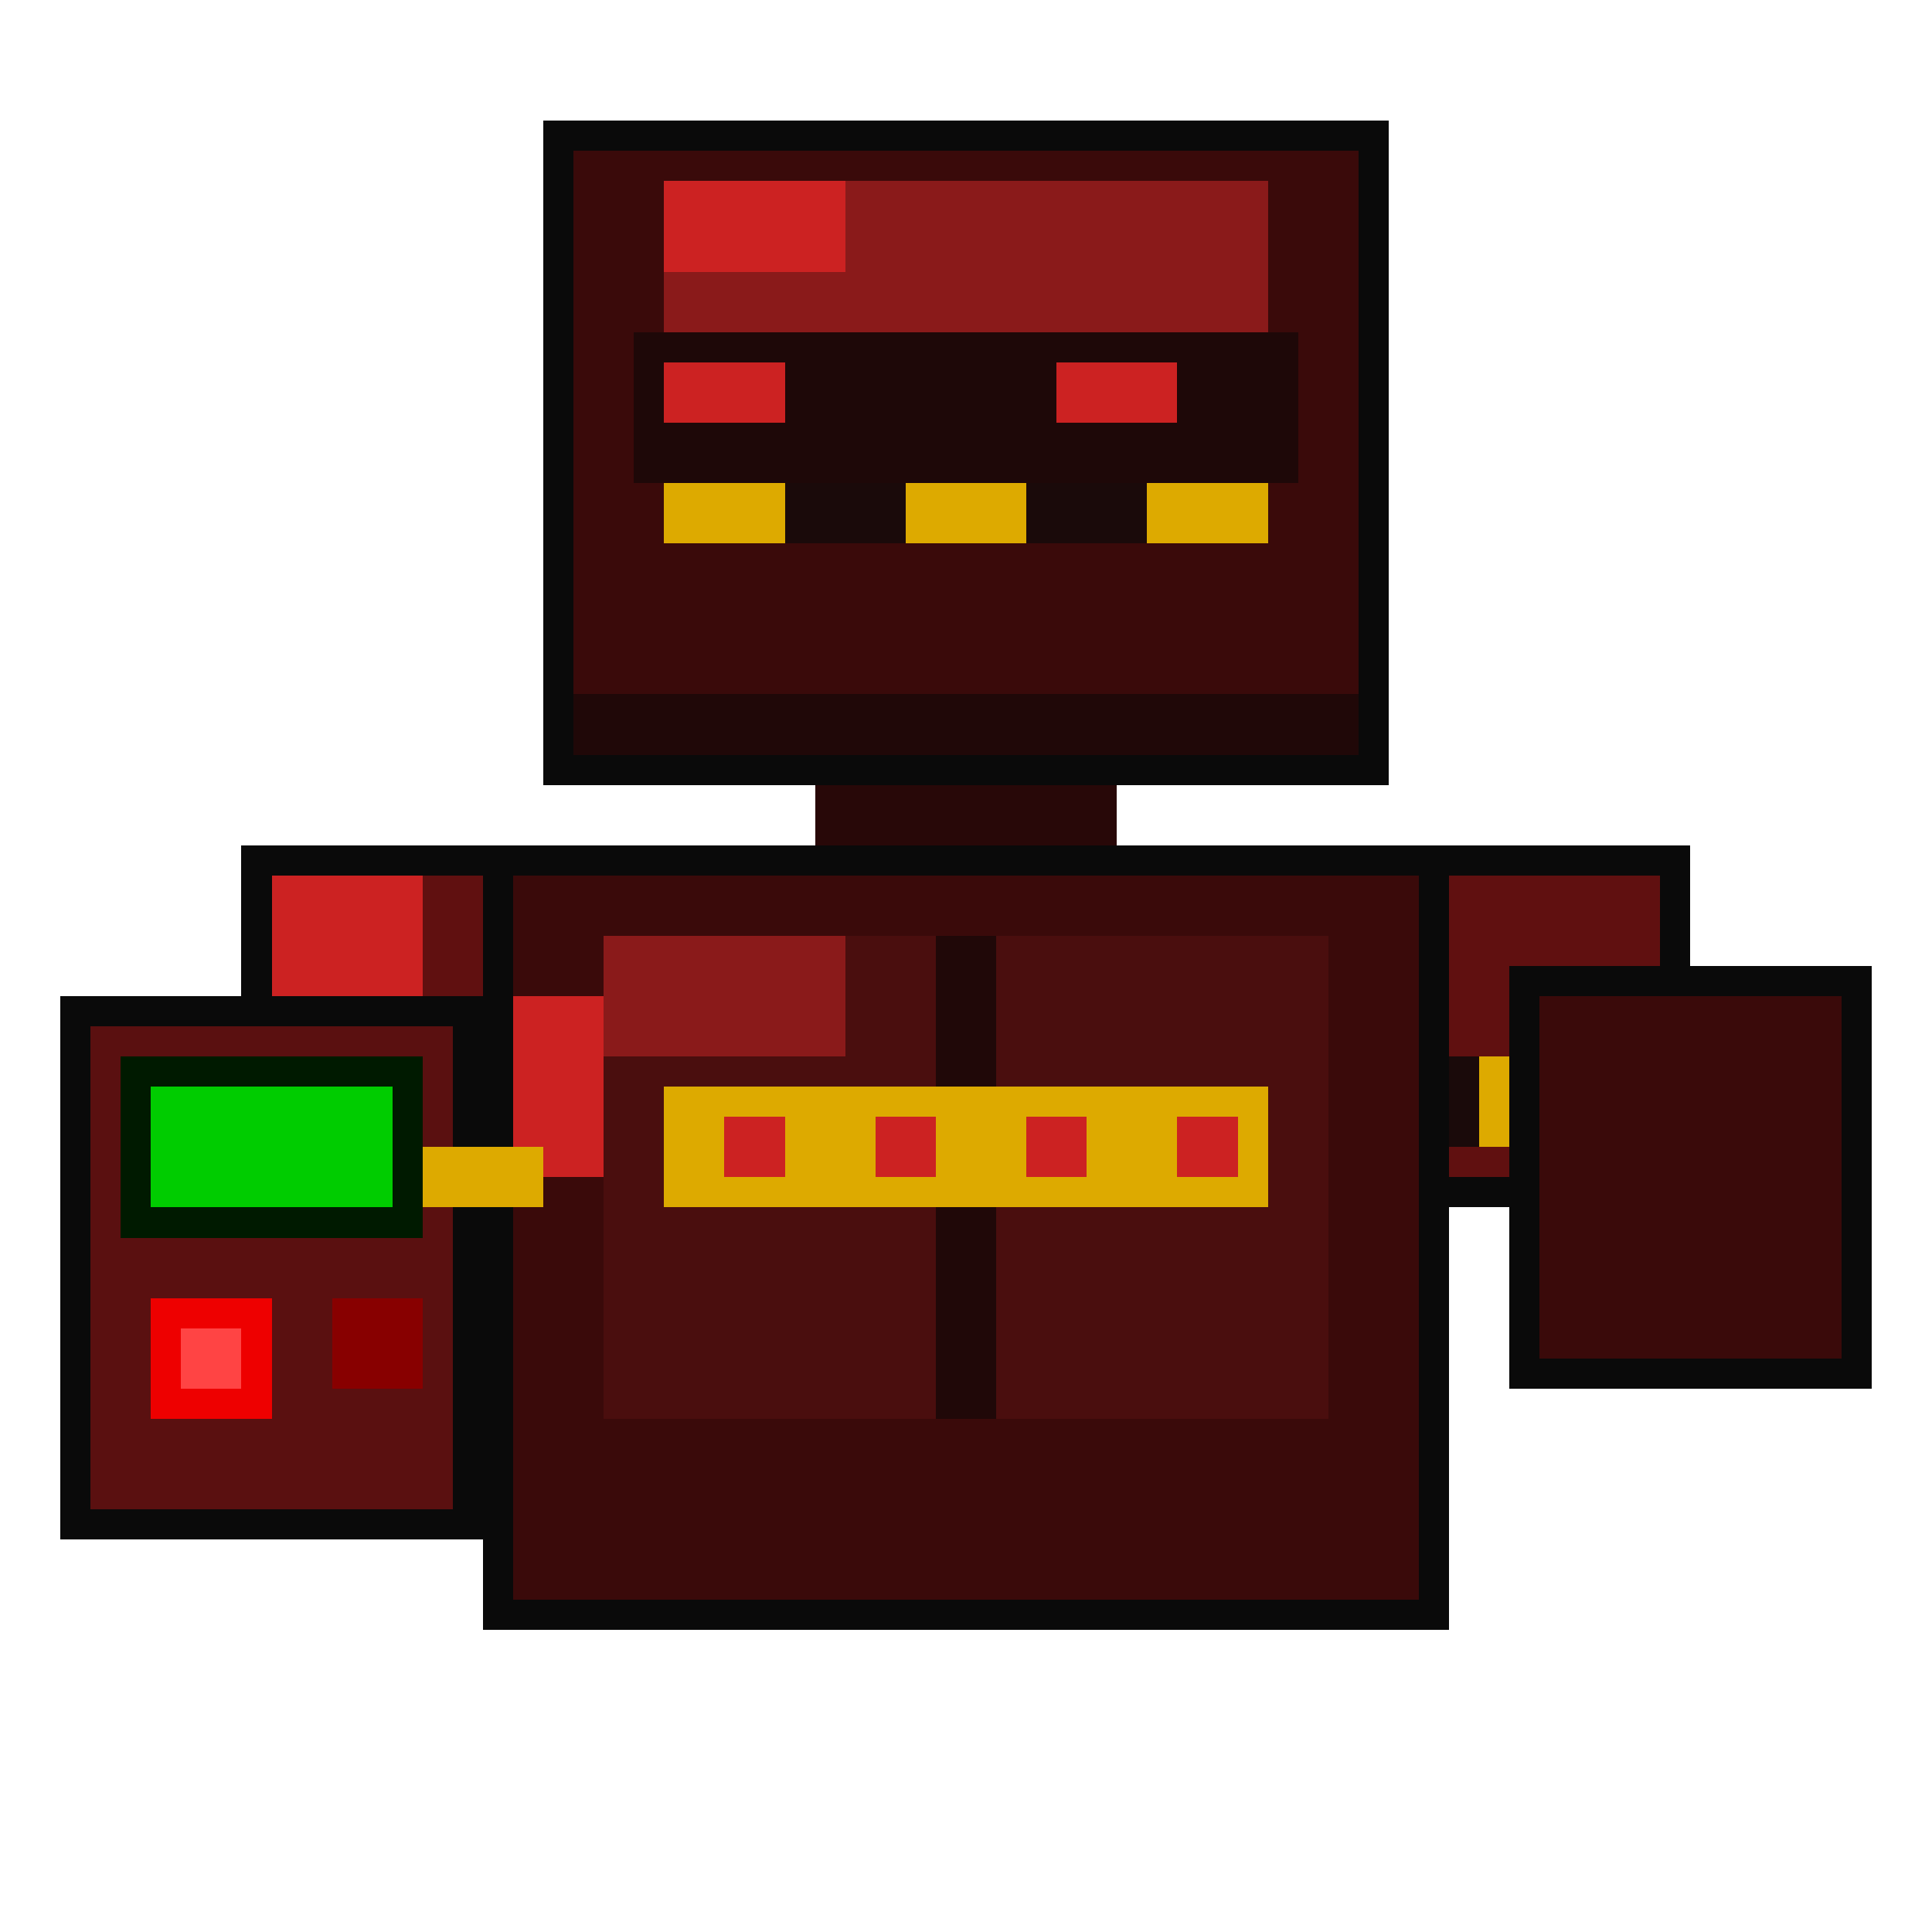
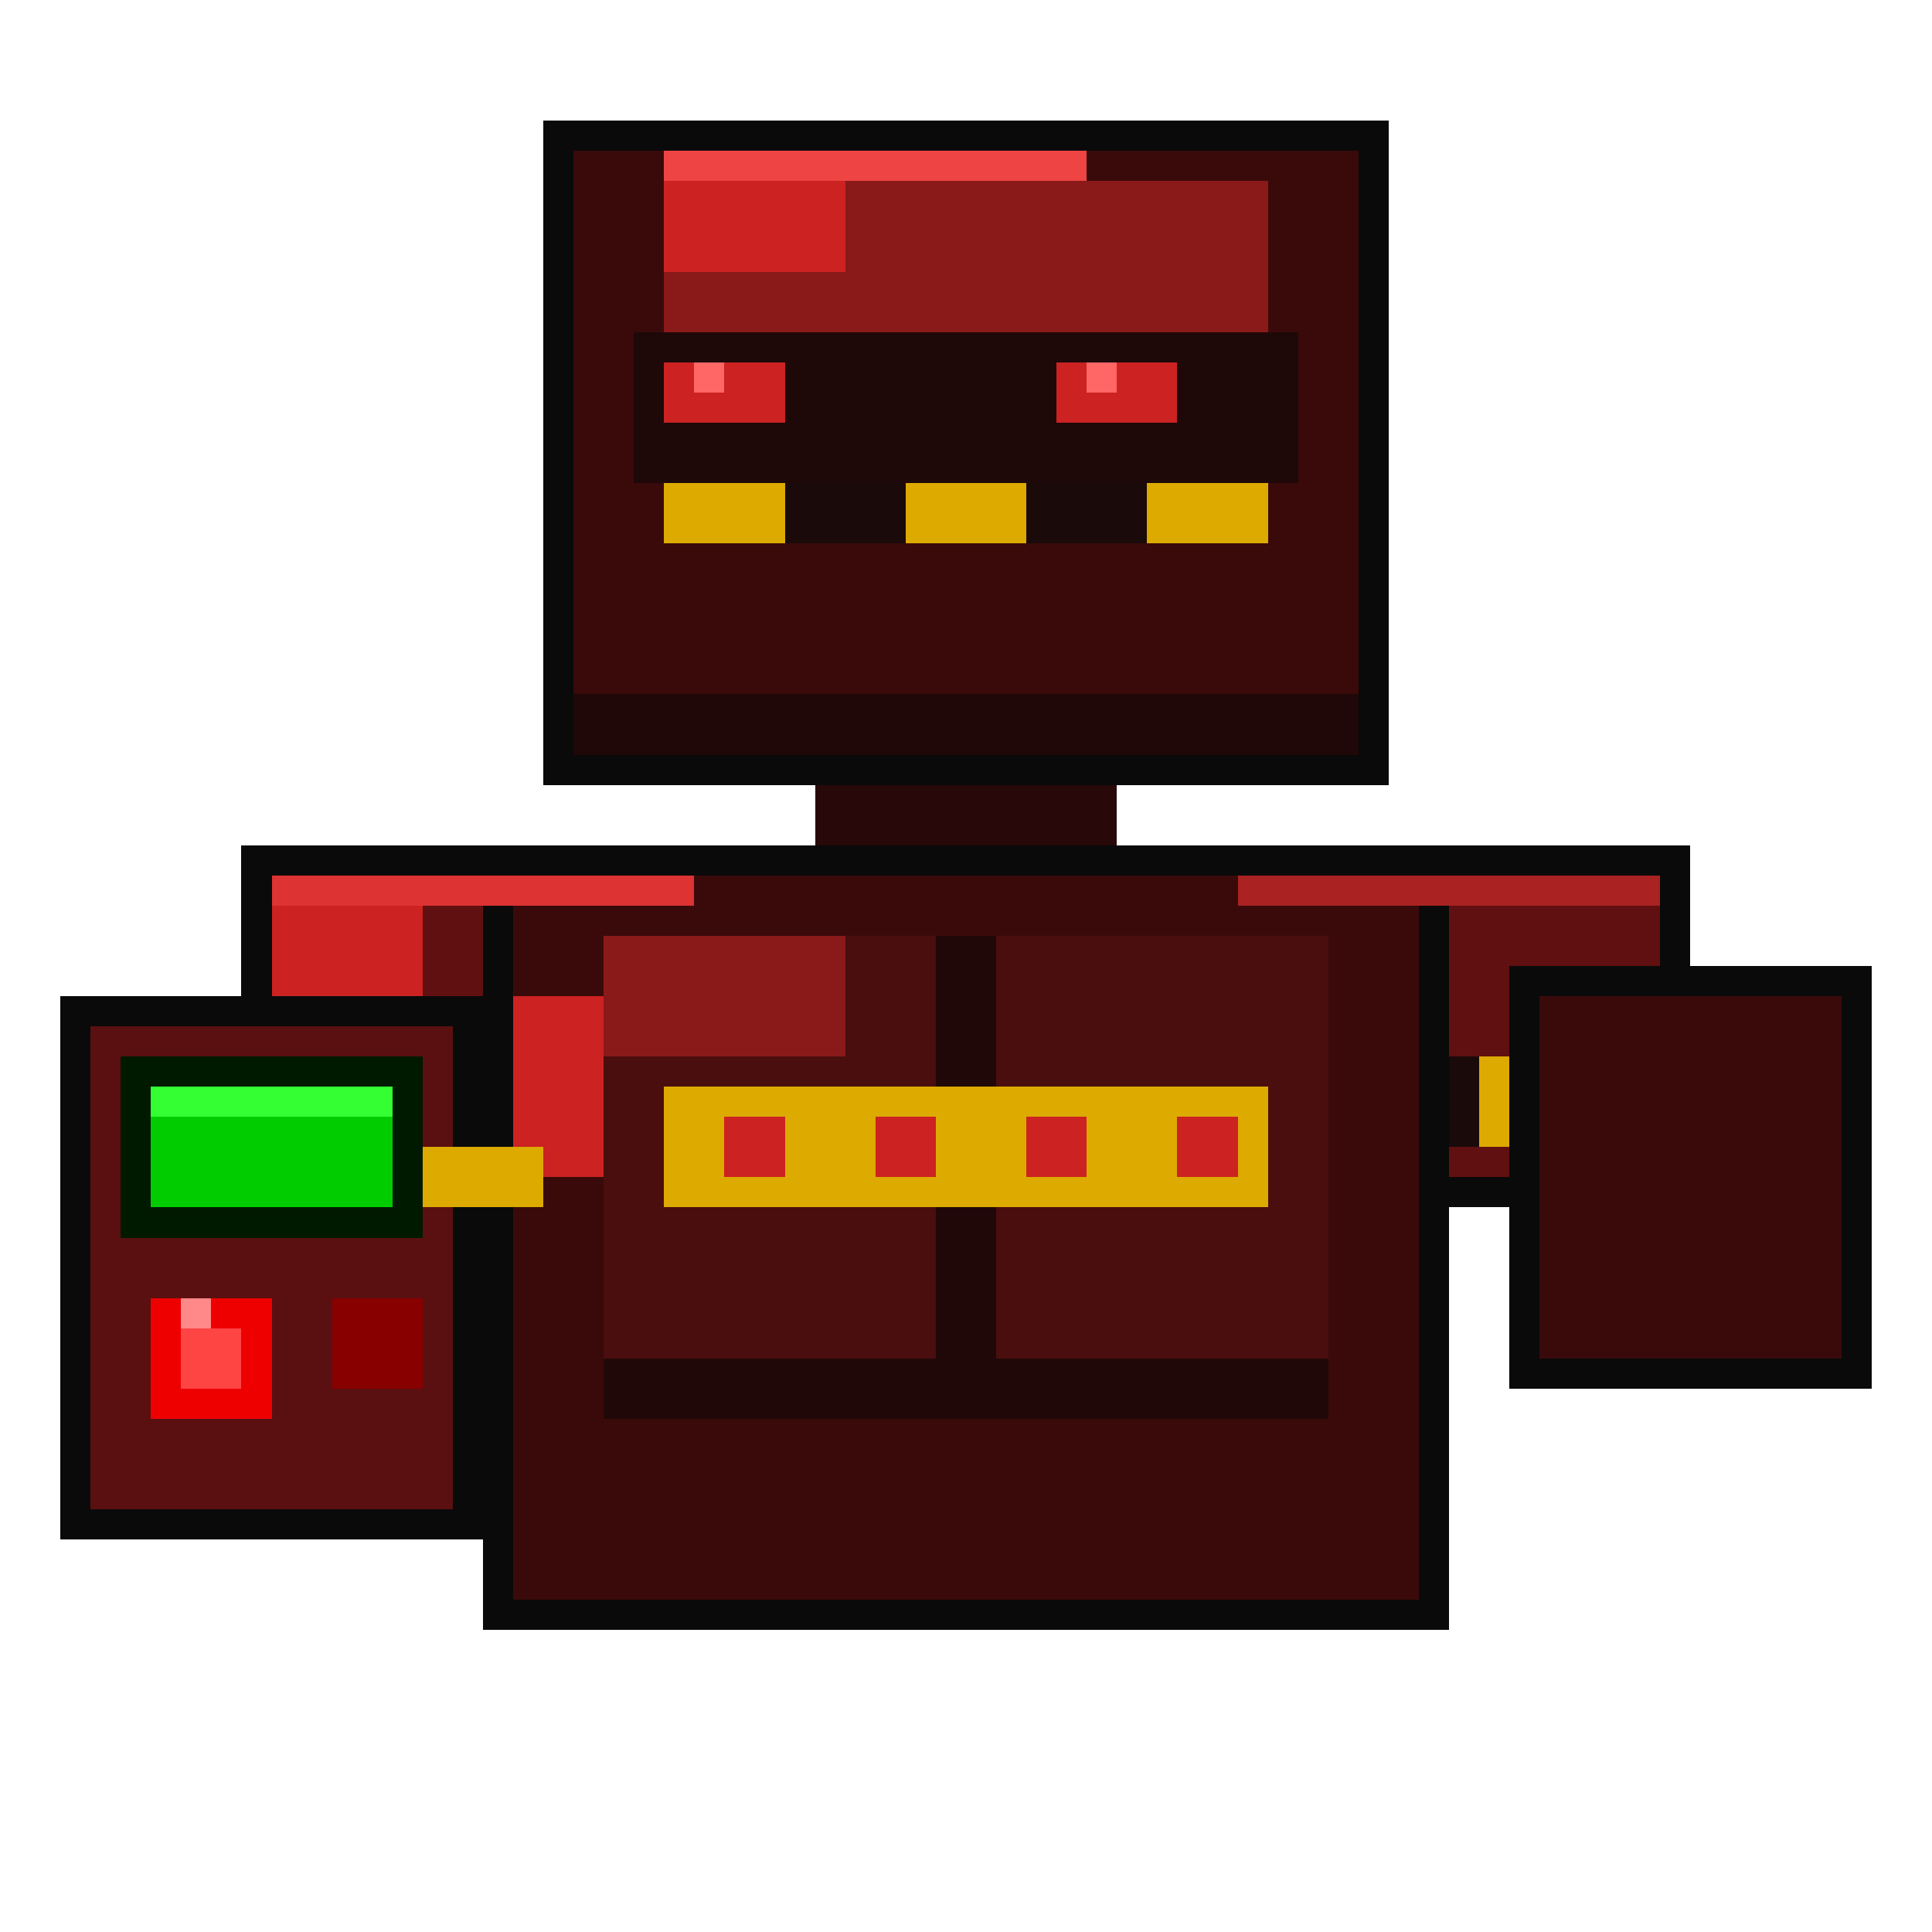
<svg xmlns="http://www.w3.org/2000/svg" viewBox="0 0 64 64" shape-rendering="crispEdges" width="64" height="64">
  <rect x="18" y="4" width="28" height="22" fill="#0A0A0A" />
  <rect x="19" y="5" width="26" height="20" fill="#3A0A0A" />
  <rect x="22" y="6" width="20" height="10" fill="#8A1A1A" />
  <rect x="22" y="6" width="6" height="3" fill="#CC2222" />
  <rect x="22" y="14" width="4" height="4" fill="#DDAA00" />
  <rect x="26" y="14" width="4" height="4" fill="#1A0A0A" />
  <rect x="30" y="14" width="4" height="4" fill="#DDAA00" />
  <rect x="34" y="14" width="4" height="4" fill="#1A0A0A" />
  <rect x="38" y="14" width="4" height="4" fill="#DDAA00" />
  <rect x="21" y="11" width="22" height="5" fill="#1E0808" />
  <rect x="22" y="12" width="4" height="2" fill="#CC2222" />
  <rect x="35" y="12" width="4" height="2" fill="#CC2222" />
  <rect x="19" y="23" width="26" height="2" fill="#200808" />
  <rect x="27" y="26" width="10" height="5" fill="#280808" />
  <rect x="8" y="28" width="16" height="12" fill="#0A0A0A" />
  <rect x="9" y="29" width="14" height="10" fill="#601010" />
  <rect x="9" y="29" width="5" height="4" fill="#CC2222" />
  <rect x="9" y="35" width="14" height="3" fill="#DDAA00" />
  <rect x="11" y="35" width="2" height="3" fill="#1A0A0A" />
  <rect x="15" y="35" width="2" height="3" fill="#1A0A0A" />
  <rect x="19" y="35" width="2" height="3" fill="#1A0A0A" />
  <rect x="40" y="28" width="16" height="12" fill="#0A0A0A" />
  <rect x="41" y="29" width="14" height="10" fill="#601010" />
  <rect x="41" y="29" width="5" height="4" fill="#AA1818" />
  <rect x="41" y="35" width="14" height="3" fill="#DDAA00" />
  <rect x="43" y="35" width="2" height="3" fill="#1A0A0A" />
  <rect x="47" y="35" width="2" height="3" fill="#1A0A0A" />
  <rect x="51" y="35" width="2" height="3" fill="#1A0A0A" />
  <rect x="16" y="28" width="32" height="26" fill="#0A0A0A" />
  <rect x="17" y="29" width="30" height="24" fill="#3A0A0A" />
  <rect x="20" y="31" width="24" height="16" fill="#4A0E0E" />
  <rect x="31" y="31" width="2" height="16" fill="#200808" />
  <rect x="20" y="31" width="8" height="4" fill="#8A1A1A" />
  <rect x="22" y="36" width="20" height="4" fill="#DDAA00" />
  <rect x="24" y="37" width="2" height="2" fill="#CC2222" />
  <rect x="29" y="37" width="2" height="2" fill="#CC2222" />
  <rect x="34" y="37" width="2" height="2" fill="#CC2222" />
  <rect x="39" y="37" width="2" height="2" fill="#CC2222" />
  <rect x="17" y="33" width="3" height="6" fill="#CC2222" />
  <rect x="2" y="33" width="14" height="18" fill="#0A0A0A" />
  <rect x="3" y="34" width="12" height="16" fill="#5A1010" />
  <rect x="4" y="35" width="10" height="6" fill="#001A00" />
  <rect x="5" y="36" width="8" height="4" fill="#00CC00" />
  <rect x="5" y="43" width="4" height="4" fill="#EE0000" />
  <rect x="6" y="44" width="2" height="2" fill="#FF4444" />
  <rect x="11" y="43" width="3" height="3" fill="#880000" />
  <rect x="14" y="38" width="4" height="2" fill="#DDAA00" />
  <rect x="50" y="32" width="12" height="14" fill="#0A0A0A" />
  <rect x="51" y="33" width="10" height="12" fill="#3A0A0A" />
+   <rect x="22" y="5" width="14" height="1" fill="#EE4444" />
+   <rect x="5" y="36" width="8" height="1" fill="#33FF33" />
+   <rect x="6" y="43" width="1" height="1" fill="#FF8888" />
+   <rect x="23" y="12" width="1" height="1" fill="#FF6666" />
+   <rect x="36" y="12" width="1" height="1" fill="#FF6666" />
+   <rect x="9" y="29" width="14" height="1" fill="#DD3333" />
+   <rect x="41" y="29" width="14" height="1" fill="#AA2222" />
+   <rect x="20" y="45" width="24" height="2" fill="#200808" />
</svg>
